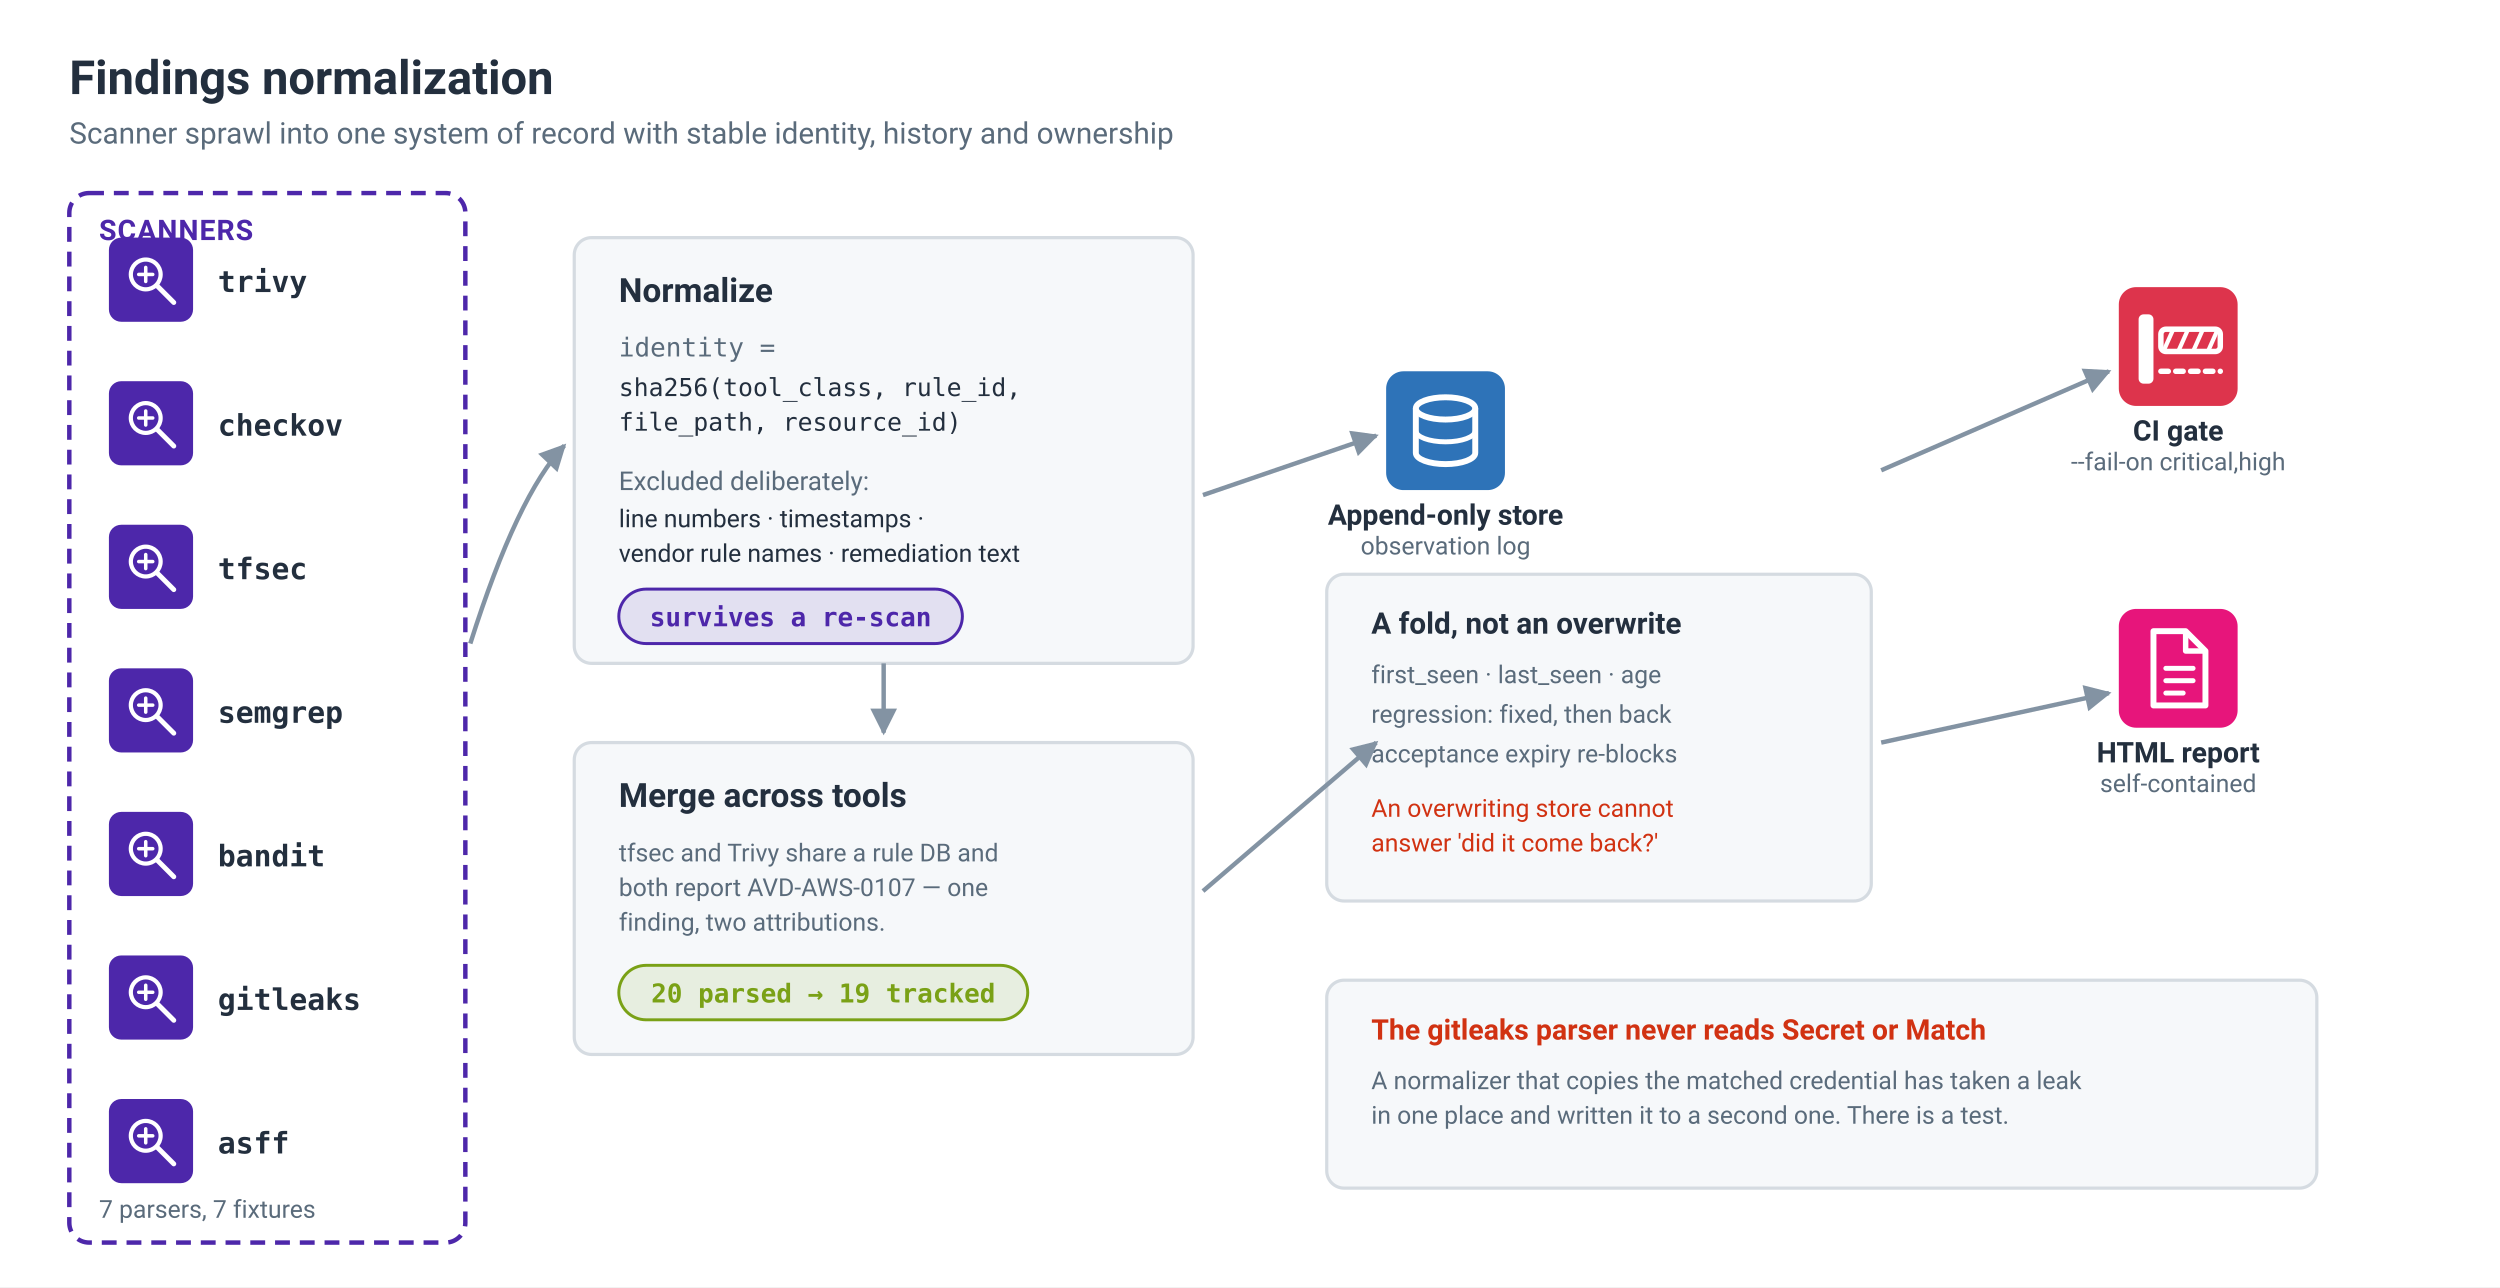
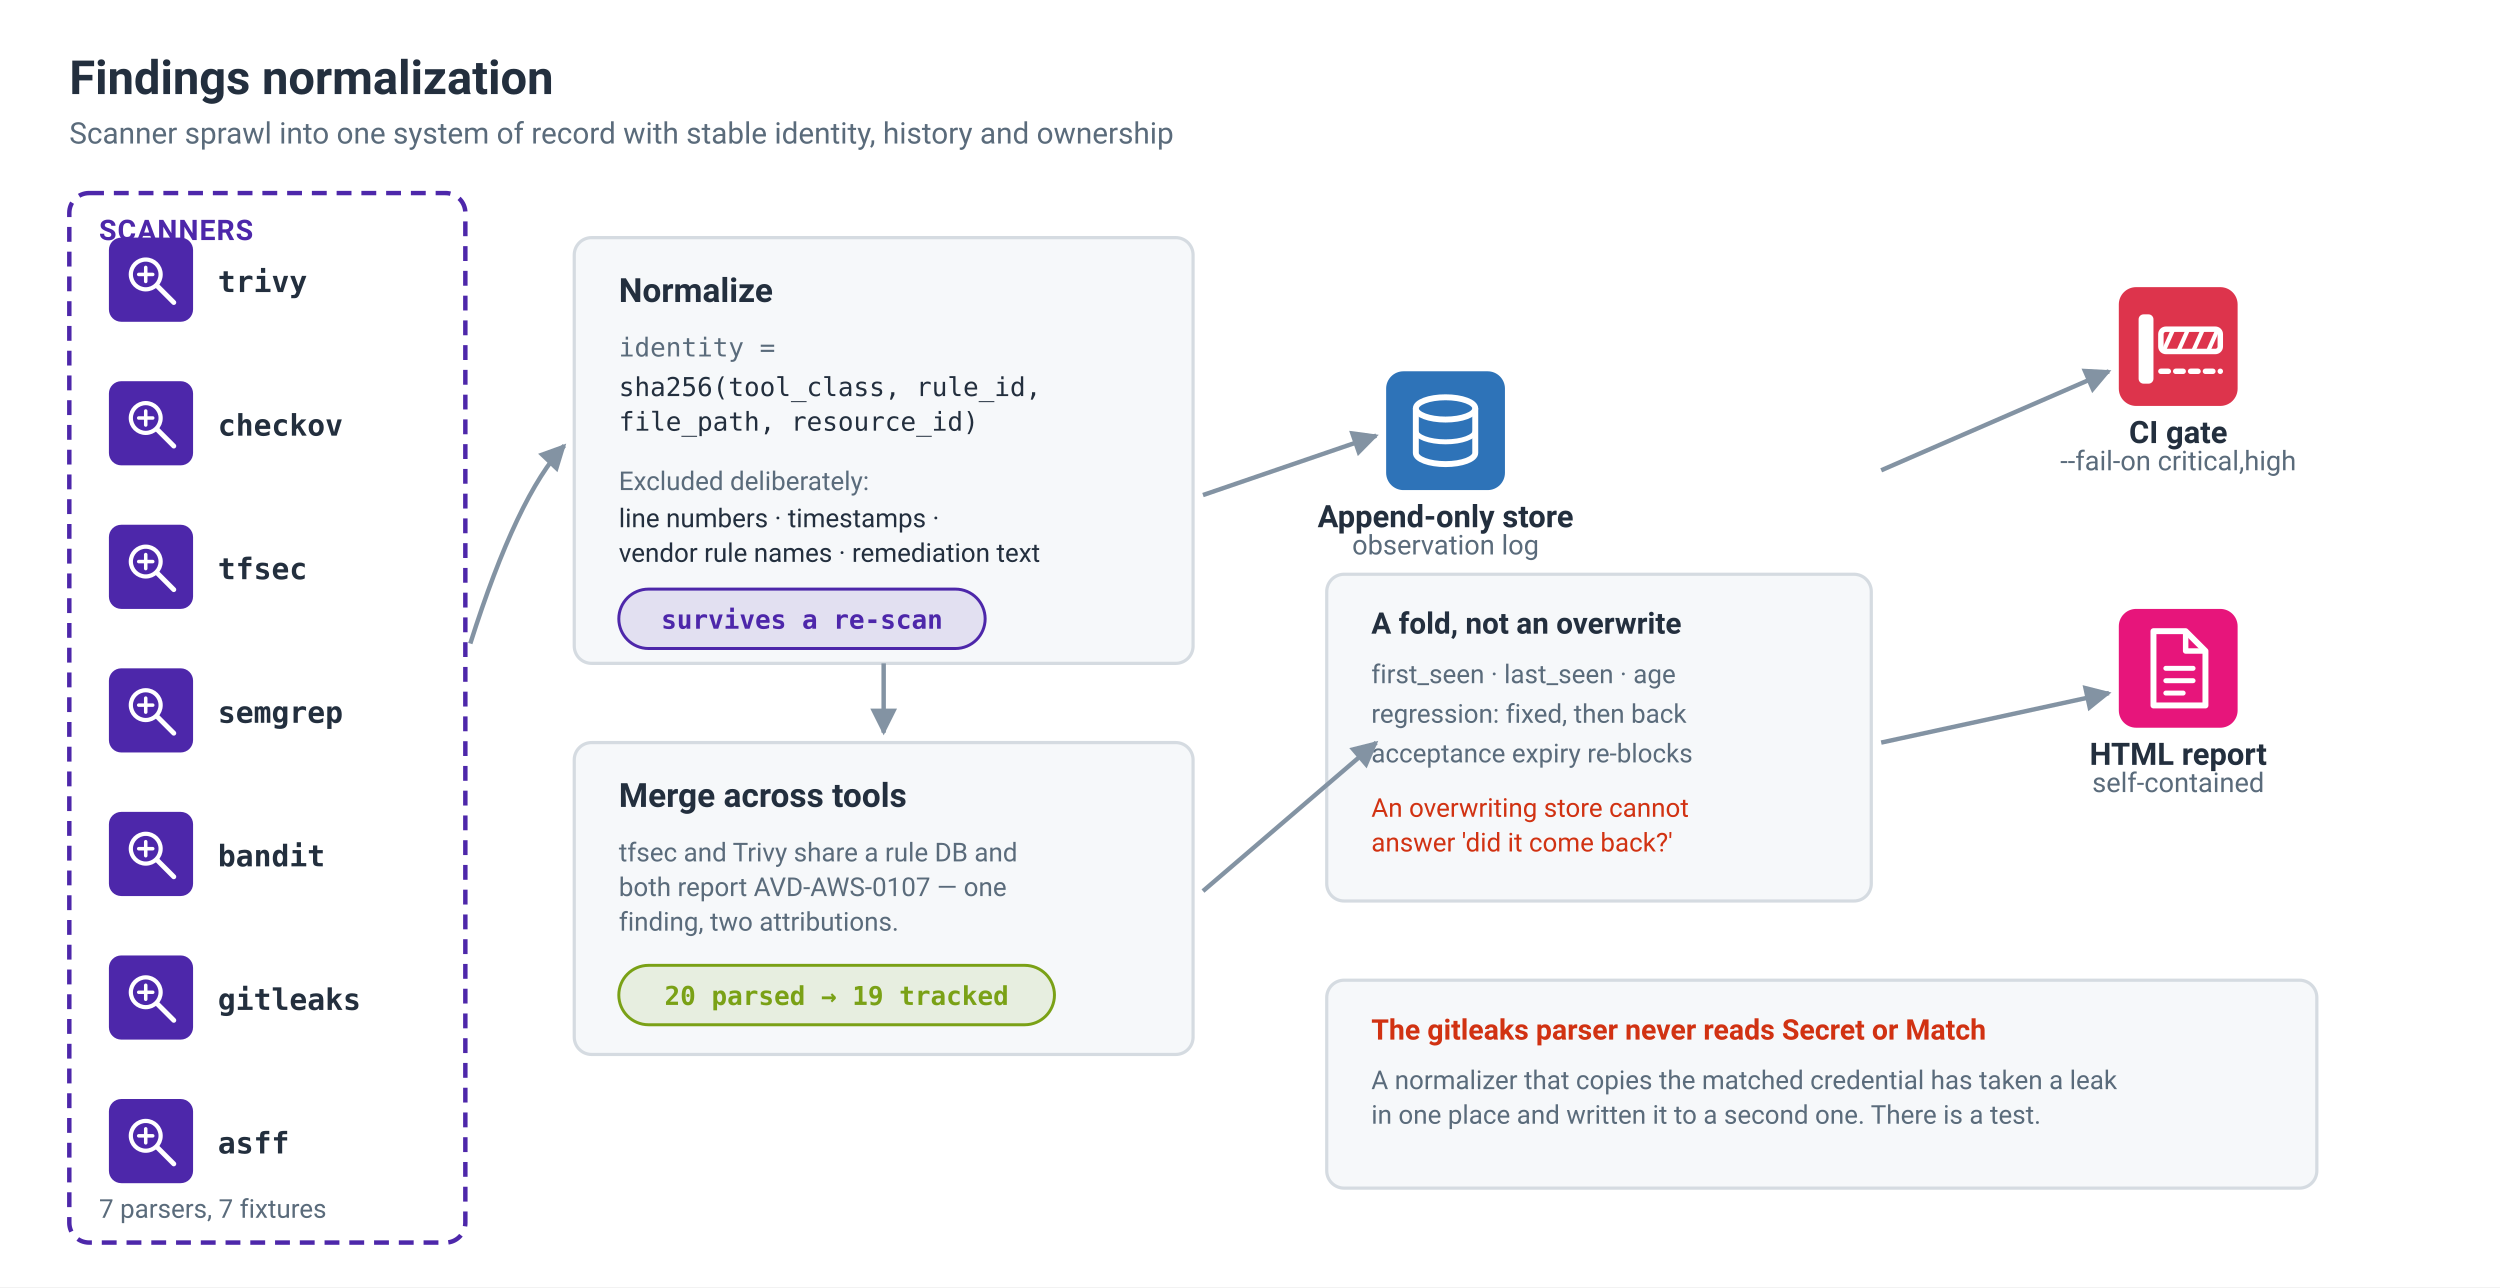
- <svg xmlns="http://www.w3.org/2000/svg" viewBox="0 0 1010 520" width="1010" height="520" role="img" aria-label="Findings normalization">
+ <svg xmlns="http://www.w3.org/2000/svg" viewBox="0 0 1010 520" preserveAspectRatio="xMidYMid meet" style="width:100%;height:auto;max-width:1616px" role="img" aria-label="Findings normalization">
  <defs>
    <marker id="arrow" viewBox="0 0 10 10" refX="9" refY="5" markerWidth="6" markerHeight="6" orient="auto-start-reverse">
      <path d="M0,0 L10,5 L0,10 z" fill="#8393A3" />
    </marker>
  </defs>
  <rect width="1010" height="520" fill="#FFFFFF" />
  <text x="28" y="38" text-anchor="start" font-family="-apple-system,BlinkMacSystemFont,'Segoe UI',Roboto,Helvetica,Arial,sans-serif" font-size="19" font-weight="700" fill="#232F3E" opacity="1.0">Findings normalization</text>
  <text x="28" y="58" text-anchor="start" font-family="-apple-system,BlinkMacSystemFont,'Segoe UI',Roboto,Helvetica,Arial,sans-serif" font-size="12" font-weight="400" fill="#5A6B7B" opacity="1.0">Scanner sprawl into one system of record with stable identity, history and ownership</text>
  <g transform="translate(44,96)">
    <rect width="34" height="34" rx="5.0" fill="#4D27AA" />
    <g transform="scale(0.7083)">
      <circle cx="21" cy="21" r="8.5" fill="none" stroke="#fff" stroke-width="2.4" />
      <path d="M27.5 27.5 37 37" stroke="#fff" stroke-width="2.8" stroke-linecap="round" />
      <path d="M17 21h8M21 17v8" stroke="#fff" stroke-width="2" stroke-linecap="round" />
    </g>
-     <text x="17.0" y="48" text-anchor="middle" font-family="-apple-system,BlinkMacSystemFont,'Segoe UI',Roboto,Helvetica,Arial,sans-serif" font-size="11.5" font-weight="600" fill="#232F3E" />
+     <text x="17.0" y="49" text-anchor="middle" font-family="-apple-system,BlinkMacSystemFont,'Segoe UI',Roboto,Helvetica,Arial,sans-serif" font-size="12.5" font-weight="600" fill="#232F3E" />
  </g>
  <text x="88" y="118" text-anchor="start" font-family="ui-monospace,SFMono-Regular,Menlo,Consolas,monospace" font-size="12" font-weight="600" fill="#232F3E" opacity="1.0">trivy</text>
  <g transform="translate(44,154)">
    <rect width="34" height="34" rx="5.0" fill="#4D27AA" />
    <g transform="scale(0.7083)">
      <circle cx="21" cy="21" r="8.5" fill="none" stroke="#fff" stroke-width="2.4" />
      <path d="M27.5 27.5 37 37" stroke="#fff" stroke-width="2.8" stroke-linecap="round" />
      <path d="M17 21h8M21 17v8" stroke="#fff" stroke-width="2" stroke-linecap="round" />
    </g>
-     <text x="17.0" y="48" text-anchor="middle" font-family="-apple-system,BlinkMacSystemFont,'Segoe UI',Roboto,Helvetica,Arial,sans-serif" font-size="11.5" font-weight="600" fill="#232F3E" />
+     <text x="17.0" y="49" text-anchor="middle" font-family="-apple-system,BlinkMacSystemFont,'Segoe UI',Roboto,Helvetica,Arial,sans-serif" font-size="12.5" font-weight="600" fill="#232F3E" />
  </g>
  <text x="88" y="176" text-anchor="start" font-family="ui-monospace,SFMono-Regular,Menlo,Consolas,monospace" font-size="12" font-weight="600" fill="#232F3E" opacity="1.0">checkov</text>
  <g transform="translate(44,212)">
    <rect width="34" height="34" rx="5.0" fill="#4D27AA" />
    <g transform="scale(0.7083)">
      <circle cx="21" cy="21" r="8.5" fill="none" stroke="#fff" stroke-width="2.4" />
      <path d="M27.5 27.5 37 37" stroke="#fff" stroke-width="2.8" stroke-linecap="round" />
      <path d="M17 21h8M21 17v8" stroke="#fff" stroke-width="2" stroke-linecap="round" />
    </g>
-     <text x="17.0" y="48" text-anchor="middle" font-family="-apple-system,BlinkMacSystemFont,'Segoe UI',Roboto,Helvetica,Arial,sans-serif" font-size="11.5" font-weight="600" fill="#232F3E" />
+     <text x="17.0" y="49" text-anchor="middle" font-family="-apple-system,BlinkMacSystemFont,'Segoe UI',Roboto,Helvetica,Arial,sans-serif" font-size="12.5" font-weight="600" fill="#232F3E" />
  </g>
  <text x="88" y="234" text-anchor="start" font-family="ui-monospace,SFMono-Regular,Menlo,Consolas,monospace" font-size="12" font-weight="600" fill="#232F3E" opacity="1.0">tfsec</text>
  <g transform="translate(44,270)">
    <rect width="34" height="34" rx="5.0" fill="#4D27AA" />
    <g transform="scale(0.7083)">
      <circle cx="21" cy="21" r="8.5" fill="none" stroke="#fff" stroke-width="2.4" />
      <path d="M27.5 27.5 37 37" stroke="#fff" stroke-width="2.8" stroke-linecap="round" />
      <path d="M17 21h8M21 17v8" stroke="#fff" stroke-width="2" stroke-linecap="round" />
    </g>
-     <text x="17.0" y="48" text-anchor="middle" font-family="-apple-system,BlinkMacSystemFont,'Segoe UI',Roboto,Helvetica,Arial,sans-serif" font-size="11.5" font-weight="600" fill="#232F3E" />
+     <text x="17.0" y="49" text-anchor="middle" font-family="-apple-system,BlinkMacSystemFont,'Segoe UI',Roboto,Helvetica,Arial,sans-serif" font-size="12.5" font-weight="600" fill="#232F3E" />
  </g>
  <text x="88" y="292" text-anchor="start" font-family="ui-monospace,SFMono-Regular,Menlo,Consolas,monospace" font-size="12" font-weight="600" fill="#232F3E" opacity="1.0">semgrep</text>
  <g transform="translate(44,328)">
    <rect width="34" height="34" rx="5.0" fill="#4D27AA" />
    <g transform="scale(0.7083)">
      <circle cx="21" cy="21" r="8.5" fill="none" stroke="#fff" stroke-width="2.4" />
      <path d="M27.5 27.5 37 37" stroke="#fff" stroke-width="2.8" stroke-linecap="round" />
      <path d="M17 21h8M21 17v8" stroke="#fff" stroke-width="2" stroke-linecap="round" />
    </g>
-     <text x="17.0" y="48" text-anchor="middle" font-family="-apple-system,BlinkMacSystemFont,'Segoe UI',Roboto,Helvetica,Arial,sans-serif" font-size="11.5" font-weight="600" fill="#232F3E" />
+     <text x="17.0" y="49" text-anchor="middle" font-family="-apple-system,BlinkMacSystemFont,'Segoe UI',Roboto,Helvetica,Arial,sans-serif" font-size="12.5" font-weight="600" fill="#232F3E" />
  </g>
  <text x="88" y="350" text-anchor="start" font-family="ui-monospace,SFMono-Regular,Menlo,Consolas,monospace" font-size="12" font-weight="600" fill="#232F3E" opacity="1.0">bandit</text>
  <g transform="translate(44,386)">
    <rect width="34" height="34" rx="5.0" fill="#4D27AA" />
    <g transform="scale(0.7083)">
      <circle cx="21" cy="21" r="8.5" fill="none" stroke="#fff" stroke-width="2.4" />
      <path d="M27.5 27.5 37 37" stroke="#fff" stroke-width="2.8" stroke-linecap="round" />
      <path d="M17 21h8M21 17v8" stroke="#fff" stroke-width="2" stroke-linecap="round" />
    </g>
-     <text x="17.0" y="48" text-anchor="middle" font-family="-apple-system,BlinkMacSystemFont,'Segoe UI',Roboto,Helvetica,Arial,sans-serif" font-size="11.5" font-weight="600" fill="#232F3E" />
+     <text x="17.0" y="49" text-anchor="middle" font-family="-apple-system,BlinkMacSystemFont,'Segoe UI',Roboto,Helvetica,Arial,sans-serif" font-size="12.5" font-weight="600" fill="#232F3E" />
  </g>
  <text x="88" y="408" text-anchor="start" font-family="ui-monospace,SFMono-Regular,Menlo,Consolas,monospace" font-size="12" font-weight="600" fill="#232F3E" opacity="1.0">gitleaks</text>
  <g transform="translate(44,444)">
    <rect width="34" height="34" rx="5.0" fill="#4D27AA" />
    <g transform="scale(0.7083)">
      <circle cx="21" cy="21" r="8.5" fill="none" stroke="#fff" stroke-width="2.4" />
      <path d="M27.5 27.5 37 37" stroke="#fff" stroke-width="2.8" stroke-linecap="round" />
      <path d="M17 21h8M21 17v8" stroke="#fff" stroke-width="2" stroke-linecap="round" />
    </g>
-     <text x="17.0" y="48" text-anchor="middle" font-family="-apple-system,BlinkMacSystemFont,'Segoe UI',Roboto,Helvetica,Arial,sans-serif" font-size="11.5" font-weight="600" fill="#232F3E" />
+     <text x="17.0" y="49" text-anchor="middle" font-family="-apple-system,BlinkMacSystemFont,'Segoe UI',Roboto,Helvetica,Arial,sans-serif" font-size="12.5" font-weight="600" fill="#232F3E" />
  </g>
  <text x="88" y="466" text-anchor="start" font-family="ui-monospace,SFMono-Regular,Menlo,Consolas,monospace" font-size="12" font-weight="600" fill="#232F3E" opacity="1.0">asff</text>
  <g>
    <rect x="28" y="78" width="160" height="424" rx="8" fill="none" stroke="#4D27AA" stroke-width="1.8" stroke-dasharray="6 4" />
    <text x="40" y="97" font-family="-apple-system,BlinkMacSystemFont,'Segoe UI',Roboto,Helvetica,Arial,sans-serif" font-size="11.5" font-weight="700" letter-spacing="0.4" fill="#4D27AA">SCANNERS</text>
  </g>
-   <text x="40" y="492" text-anchor="start" font-family="-apple-system,BlinkMacSystemFont,'Segoe UI',Roboto,Helvetica,Arial,sans-serif" font-size="10" font-weight="400" fill="#5A6B7B" opacity="1.0">7 parsers, 7 fixtures</text>
+   <text x="40" y="492" text-anchor="start" font-family="-apple-system,BlinkMacSystemFont,'Segoe UI',Roboto,Helvetica,Arial,sans-serif" font-size="10.5" font-weight="400" fill="#5A6B7B" opacity="1.0">7 parsers, 7 fixtures</text>
  <rect x="232" y="96" width="250" height="172" rx="7" fill="#F6F8FA" stroke="#D5DBE1" stroke-width="1.3" />
  <text x="250" y="122" text-anchor="start" font-family="-apple-system,BlinkMacSystemFont,'Segoe UI',Roboto,Helvetica,Arial,sans-serif" font-size="13.5" font-weight="700" fill="#232F3E" opacity="1.0">Normalize</text>
  <text x="250" y="144" text-anchor="start" font-family="ui-monospace,SFMono-Regular,Menlo,Consolas,monospace" font-size="10.5" font-weight="400" fill="#5A6B7B" opacity="1.0">identity =</text>
-   <text x="250" y="160" text-anchor="start" font-family="ui-monospace,SFMono-Regular,Menlo,Consolas,monospace" font-size="10" font-weight="400" fill="#232F3E" opacity="1.0">sha256(tool_class, rule_id,</text>
-   <text x="250" y="174" text-anchor="start" font-family="ui-monospace,SFMono-Regular,Menlo,Consolas,monospace" font-size="10" font-weight="400" fill="#232F3E" opacity="1.0">         file_path, resource_id)</text>
+   <text x="250" y="160" text-anchor="start" font-family="ui-monospace,SFMono-Regular,Menlo,Consolas,monospace" font-size="10.5" font-weight="400" fill="#232F3E" opacity="1.0">sha256(tool_class, rule_id,</text>
+   <text x="250" y="174" text-anchor="start" font-family="ui-monospace,SFMono-Regular,Menlo,Consolas,monospace" font-size="10.5" font-weight="400" fill="#232F3E" opacity="1.0">         file_path, resource_id)</text>
  <text x="250" y="198" text-anchor="start" font-family="-apple-system,BlinkMacSystemFont,'Segoe UI',Roboto,Helvetica,Arial,sans-serif" font-size="10.5" font-weight="400" fill="#5A6B7B" opacity="1.0">Excluded deliberately:</text>
-   <text x="250" y="213" text-anchor="start" font-family="-apple-system,BlinkMacSystemFont,'Segoe UI',Roboto,Helvetica,Arial,sans-serif" font-size="10" font-weight="400" fill="#232F3E" opacity="1.0">line numbers · timestamps ·</text>
-   <text x="250" y="227" text-anchor="start" font-family="-apple-system,BlinkMacSystemFont,'Segoe UI',Roboto,Helvetica,Arial,sans-serif" font-size="10" font-weight="400" fill="#232F3E" opacity="1.0">vendor rule names · remediation text</text>
+   <text x="250" y="213" text-anchor="start" font-family="-apple-system,BlinkMacSystemFont,'Segoe UI',Roboto,Helvetica,Arial,sans-serif" font-size="10.5" font-weight="400" fill="#232F3E" opacity="1.0">line numbers · timestamps ·</text>
+   <text x="250" y="227" text-anchor="start" font-family="-apple-system,BlinkMacSystemFont,'Segoe UI',Roboto,Helvetica,Arial,sans-serif" font-size="10.5" font-weight="400" fill="#232F3E" opacity="1.0">vendor rule names · remediation text</text>
  <g>
-     <rect x="250" y="238" width="138.8" height="22" rx="11.0" fill="#4D27AA" opacity="0.12" />
-     <rect x="250" y="238" width="138.8" height="22" rx="11.0" fill="none" stroke="#4D27AA" stroke-width="1.2" />
-     <text x="319.4" y="253.0" text-anchor="middle" font-family="ui-monospace,SFMono-Regular,Menlo,Consolas,monospace" font-size="10.5" font-weight="600" fill="#4D27AA">survives a re-scan</text>
+     <rect x="250" y="238" width="148.0" height="24" rx="12.0" fill="#4D27AA" opacity="0.12" />
+     <rect x="250" y="238" width="148.0" height="24" rx="12.0" fill="none" stroke="#4D27AA" stroke-width="1.2" />
+     <text x="324.0" y="254.0" text-anchor="middle" font-family="ui-monospace,SFMono-Regular,Menlo,Consolas,monospace" font-size="10.5" font-weight="600" fill="#4D27AA">survives a re-scan</text>
  </g>
  <rect x="232" y="300" width="250" height="126" rx="7" fill="#F6F8FA" stroke="#D5DBE1" stroke-width="1.3" />
  <text x="250" y="326" text-anchor="start" font-family="-apple-system,BlinkMacSystemFont,'Segoe UI',Roboto,Helvetica,Arial,sans-serif" font-size="13.5" font-weight="700" fill="#232F3E" opacity="1.0">Merge across tools</text>
-   <text x="250" y="348" text-anchor="start" font-family="-apple-system,BlinkMacSystemFont,'Segoe UI',Roboto,Helvetica,Arial,sans-serif" font-size="10" font-weight="400" fill="#5A6B7B" opacity="1.0">tfsec and Trivy share a rule DB and</text>
-   <text x="250" y="362" text-anchor="start" font-family="-apple-system,BlinkMacSystemFont,'Segoe UI',Roboto,Helvetica,Arial,sans-serif" font-size="10" font-weight="400" fill="#5A6B7B" opacity="1.0">both report AVD-AWS-0107 — one</text>
-   <text x="250" y="376" text-anchor="start" font-family="-apple-system,BlinkMacSystemFont,'Segoe UI',Roboto,Helvetica,Arial,sans-serif" font-size="10" font-weight="400" fill="#5A6B7B" opacity="1.0">finding, two attributions.</text>
+   <text x="250" y="348" text-anchor="start" font-family="-apple-system,BlinkMacSystemFont,'Segoe UI',Roboto,Helvetica,Arial,sans-serif" font-size="10.5" font-weight="400" fill="#5A6B7B" opacity="1.0">tfsec and Trivy share a rule DB and</text>
+   <text x="250" y="362" text-anchor="start" font-family="-apple-system,BlinkMacSystemFont,'Segoe UI',Roboto,Helvetica,Arial,sans-serif" font-size="10.5" font-weight="400" fill="#5A6B7B" opacity="1.0">both report AVD-AWS-0107 — one</text>
+   <text x="250" y="376" text-anchor="start" font-family="-apple-system,BlinkMacSystemFont,'Segoe UI',Roboto,Helvetica,Arial,sans-serif" font-size="10.5" font-weight="400" fill="#5A6B7B" opacity="1.0">finding, two attributions.</text>
  <g>
-     <rect x="250" y="390" width="165.2" height="22" rx="11.0" fill="#7AA116" opacity="0.12" />
-     <rect x="250" y="390" width="165.2" height="22" rx="11.0" fill="none" stroke="#7AA116" stroke-width="1.2" />
-     <text x="332.6" y="405.0" text-anchor="middle" font-family="ui-monospace,SFMono-Regular,Menlo,Consolas,monospace" font-size="10.5" font-weight="600" fill="#7AA116">20 parsed → 19 tracked</text>
+     <rect x="250" y="390" width="176.0" height="24" rx="12.0" fill="#7AA116" opacity="0.12" />
+     <rect x="250" y="390" width="176.0" height="24" rx="12.0" fill="none" stroke="#7AA116" stroke-width="1.2" />
+     <text x="338.0" y="406.0" text-anchor="middle" font-family="ui-monospace,SFMono-Regular,Menlo,Consolas,monospace" font-size="10.5" font-weight="600" fill="#7AA116">20 parsed → 19 tracked</text>
  </g>
  <g transform="translate(560,150)">
    <rect width="48" height="48" rx="7.0" fill="#2E73B8" />
    <g transform="scale(1)">
      <ellipse cx="24" cy="15" rx="12" ry="4.5" fill="none" stroke="#fff" stroke-width="2.4" />
      <path d="M12 15v18c0 2.5 5.4 4.5 12 4.5s12-2 12-4.5V15" fill="none" stroke="#fff" stroke-width="2.4" />
      <path d="M12 24c0 2.5 5.4 4.5 12 4.5s12-2 12-4.5" fill="none" stroke="#fff" stroke-width="2" />
    </g>
-     <text x="24.0" y="62" text-anchor="middle" font-family="-apple-system,BlinkMacSystemFont,'Segoe UI',Roboto,Helvetica,Arial,sans-serif" font-size="11.5" font-weight="600" fill="#232F3E">Append-only store</text>
-     <text x="24.0" y="74" text-anchor="middle" font-family="-apple-system,BlinkMacSystemFont,'Segoe UI',Roboto,Helvetica,Arial,sans-serif" font-size="10" fill="#5A6B7B">observation log</text>
+     <text x="24.0" y="63" text-anchor="middle" font-family="-apple-system,BlinkMacSystemFont,'Segoe UI',Roboto,Helvetica,Arial,sans-serif" font-size="12.5" font-weight="600" fill="#232F3E">Append-only store</text>
+     <text x="24.0" y="74" text-anchor="middle" font-family="-apple-system,BlinkMacSystemFont,'Segoe UI',Roboto,Helvetica,Arial,sans-serif" font-size="11" fill="#5A6B7B">observation log</text>
  </g>
  <rect x="536" y="232" width="220" height="132" rx="7" fill="#F6F8FA" stroke="#D5DBE1" stroke-width="1.3" />
  <text x="554" y="256" text-anchor="start" font-family="-apple-system,BlinkMacSystemFont,'Segoe UI',Roboto,Helvetica,Arial,sans-serif" font-size="12" font-weight="700" fill="#232F3E" opacity="1.0">A fold, not an overwrite</text>
-   <text x="554" y="276" text-anchor="start" font-family="-apple-system,BlinkMacSystemFont,'Segoe UI',Roboto,Helvetica,Arial,sans-serif" font-size="10" font-weight="400" fill="#5A6B7B" opacity="1.0">first_seen · last_seen · age</text>
-   <text x="554" y="292" text-anchor="start" font-family="-apple-system,BlinkMacSystemFont,'Segoe UI',Roboto,Helvetica,Arial,sans-serif" font-size="10" font-weight="400" fill="#5A6B7B" opacity="1.0">regression: fixed, then back</text>
-   <text x="554" y="308" text-anchor="start" font-family="-apple-system,BlinkMacSystemFont,'Segoe UI',Roboto,Helvetica,Arial,sans-serif" font-size="10" font-weight="400" fill="#5A6B7B" opacity="1.0">acceptance expiry re-blocks</text>
-   <text x="554" y="330" text-anchor="start" font-family="-apple-system,BlinkMacSystemFont,'Segoe UI',Roboto,Helvetica,Arial,sans-serif" font-size="10" font-weight="400" fill="#D13212" opacity="1.0">An overwriting store cannot</text>
-   <text x="554" y="344" text-anchor="start" font-family="-apple-system,BlinkMacSystemFont,'Segoe UI',Roboto,Helvetica,Arial,sans-serif" font-size="10" font-weight="400" fill="#D13212" opacity="1.0">answer 'did it come back?'</text>
+   <text x="554" y="276" text-anchor="start" font-family="-apple-system,BlinkMacSystemFont,'Segoe UI',Roboto,Helvetica,Arial,sans-serif" font-size="10.5" font-weight="400" fill="#5A6B7B" opacity="1.0">first_seen · last_seen · age</text>
+   <text x="554" y="292" text-anchor="start" font-family="-apple-system,BlinkMacSystemFont,'Segoe UI',Roboto,Helvetica,Arial,sans-serif" font-size="10.5" font-weight="400" fill="#5A6B7B" opacity="1.0">regression: fixed, then back</text>
+   <text x="554" y="308" text-anchor="start" font-family="-apple-system,BlinkMacSystemFont,'Segoe UI',Roboto,Helvetica,Arial,sans-serif" font-size="10.5" font-weight="400" fill="#5A6B7B" opacity="1.0">acceptance expiry re-blocks</text>
+   <text x="554" y="330" text-anchor="start" font-family="-apple-system,BlinkMacSystemFont,'Segoe UI',Roboto,Helvetica,Arial,sans-serif" font-size="10.5" font-weight="400" fill="#D13212" opacity="1.0">An overwriting store cannot</text>
+   <text x="554" y="344" text-anchor="start" font-family="-apple-system,BlinkMacSystemFont,'Segoe UI',Roboto,Helvetica,Arial,sans-serif" font-size="10.5" font-weight="400" fill="#D13212" opacity="1.0">answer 'did it come back?'</text>
  <g transform="translate(856,116)">
    <rect width="48" height="48" rx="7.0" fill="#DD344C" />
    <g transform="scale(1)">
      <rect x="8" y="11" width="6" height="28" rx="2" fill="#fff" />
      <rect x="17" y="17" width="24" height="9" rx="2" fill="none" stroke="#fff" stroke-width="2.2" />
      <path d="M22 17l-4 9M28 17l-4 9M34 17l-4 9M40 17l-4 9" stroke="#fff" stroke-width="1.7" />
      <path d="M17 34h24" stroke="#fff" stroke-width="2.2" stroke-linecap="round" stroke-dasharray="3 3" />
    </g>
-     <text x="24.0" y="62" text-anchor="middle" font-family="-apple-system,BlinkMacSystemFont,'Segoe UI',Roboto,Helvetica,Arial,sans-serif" font-size="11.5" font-weight="600" fill="#232F3E">CI gate</text>
-     <text x="24.0" y="74" text-anchor="middle" font-family="-apple-system,BlinkMacSystemFont,'Segoe UI',Roboto,Helvetica,Arial,sans-serif" font-size="10" fill="#5A6B7B">--fail-on critical,high</text>
+     <text x="24.0" y="63" text-anchor="middle" font-family="-apple-system,BlinkMacSystemFont,'Segoe UI',Roboto,Helvetica,Arial,sans-serif" font-size="12.5" font-weight="600" fill="#232F3E">CI gate</text>
+     <text x="24.0" y="74" text-anchor="middle" font-family="-apple-system,BlinkMacSystemFont,'Segoe UI',Roboto,Helvetica,Arial,sans-serif" font-size="11" fill="#5A6B7B">--fail-on critical,high</text>
  </g>
  <g transform="translate(856,246)">
    <rect width="48" height="48" rx="7.0" fill="#E7157B" />
    <g transform="scale(1)">
      <path d="M14 9h13l8 8v22H14z" fill="none" stroke="#fff" stroke-width="2.4" stroke-linejoin="round" />
      <path d="M27 9v8h8" fill="none" stroke="#fff" stroke-width="2.2" stroke-linejoin="round" />
      <path d="M19 24h11M19 29h11M19 34h7" stroke="#fff" stroke-width="2" stroke-linecap="round" />
    </g>
-     <text x="24.0" y="62" text-anchor="middle" font-family="-apple-system,BlinkMacSystemFont,'Segoe UI',Roboto,Helvetica,Arial,sans-serif" font-size="11.5" font-weight="600" fill="#232F3E">HTML report</text>
-     <text x="24.0" y="74" text-anchor="middle" font-family="-apple-system,BlinkMacSystemFont,'Segoe UI',Roboto,Helvetica,Arial,sans-serif" font-size="10" fill="#5A6B7B">self-contained</text>
+     <text x="24.0" y="63" text-anchor="middle" font-family="-apple-system,BlinkMacSystemFont,'Segoe UI',Roboto,Helvetica,Arial,sans-serif" font-size="12.5" font-weight="600" fill="#232F3E">HTML report</text>
+     <text x="24.0" y="74" text-anchor="middle" font-family="-apple-system,BlinkMacSystemFont,'Segoe UI',Roboto,Helvetica,Arial,sans-serif" font-size="11" fill="#5A6B7B">self-contained</text>
  </g>
  <path d="M190,260 Q209.0,200.0 228,180" fill="none" stroke="#8393A3" stroke-width="1.8" marker-end="url(#arrow)" />
  <path d="M357,268 L357,296" fill="none" stroke="#8393A3" stroke-width="1.8" marker-end="url(#arrow)" />
  <path d="M486,200 L556,176" fill="none" stroke="#8393A3" stroke-width="1.8" marker-end="url(#arrow)" />
  <path d="M486,360 L556,300" fill="none" stroke="#8393A3" stroke-width="1.8" marker-end="url(#arrow)" />
  <path d="M760,190 L852,150" fill="none" stroke="#8393A3" stroke-width="1.8" marker-end="url(#arrow)" />
  <path d="M760,300 L852,280" fill="none" stroke="#8393A3" stroke-width="1.8" marker-end="url(#arrow)" />
  <rect x="536" y="396" width="400" height="84" rx="7" fill="#F6F8FA" stroke="#D5DBE1" stroke-width="1.3" />
  <text x="554" y="420" text-anchor="start" font-family="-apple-system,BlinkMacSystemFont,'Segoe UI',Roboto,Helvetica,Arial,sans-serif" font-size="11.5" font-weight="700" fill="#D13212" opacity="1.0">The gitleaks parser never reads Secret or Match</text>
-   <text x="554" y="440" text-anchor="start" font-family="-apple-system,BlinkMacSystemFont,'Segoe UI',Roboto,Helvetica,Arial,sans-serif" font-size="10" font-weight="400" fill="#5A6B7B" opacity="1.0">A normalizer that copies the matched credential has taken a leak</text>
-   <text x="554" y="454" text-anchor="start" font-family="-apple-system,BlinkMacSystemFont,'Segoe UI',Roboto,Helvetica,Arial,sans-serif" font-size="10" font-weight="400" fill="#5A6B7B" opacity="1.0">in one place and written it to a second one. There is a test.</text>
+   <text x="554" y="440" text-anchor="start" font-family="-apple-system,BlinkMacSystemFont,'Segoe UI',Roboto,Helvetica,Arial,sans-serif" font-size="10.5" font-weight="400" fill="#5A6B7B" opacity="1.0">A normalizer that copies the matched credential has taken a leak</text>
+   <text x="554" y="454" text-anchor="start" font-family="-apple-system,BlinkMacSystemFont,'Segoe UI',Roboto,Helvetica,Arial,sans-serif" font-size="10.5" font-weight="400" fill="#5A6B7B" opacity="1.0">in one place and written it to a second one. There is a test.</text>
</svg>
